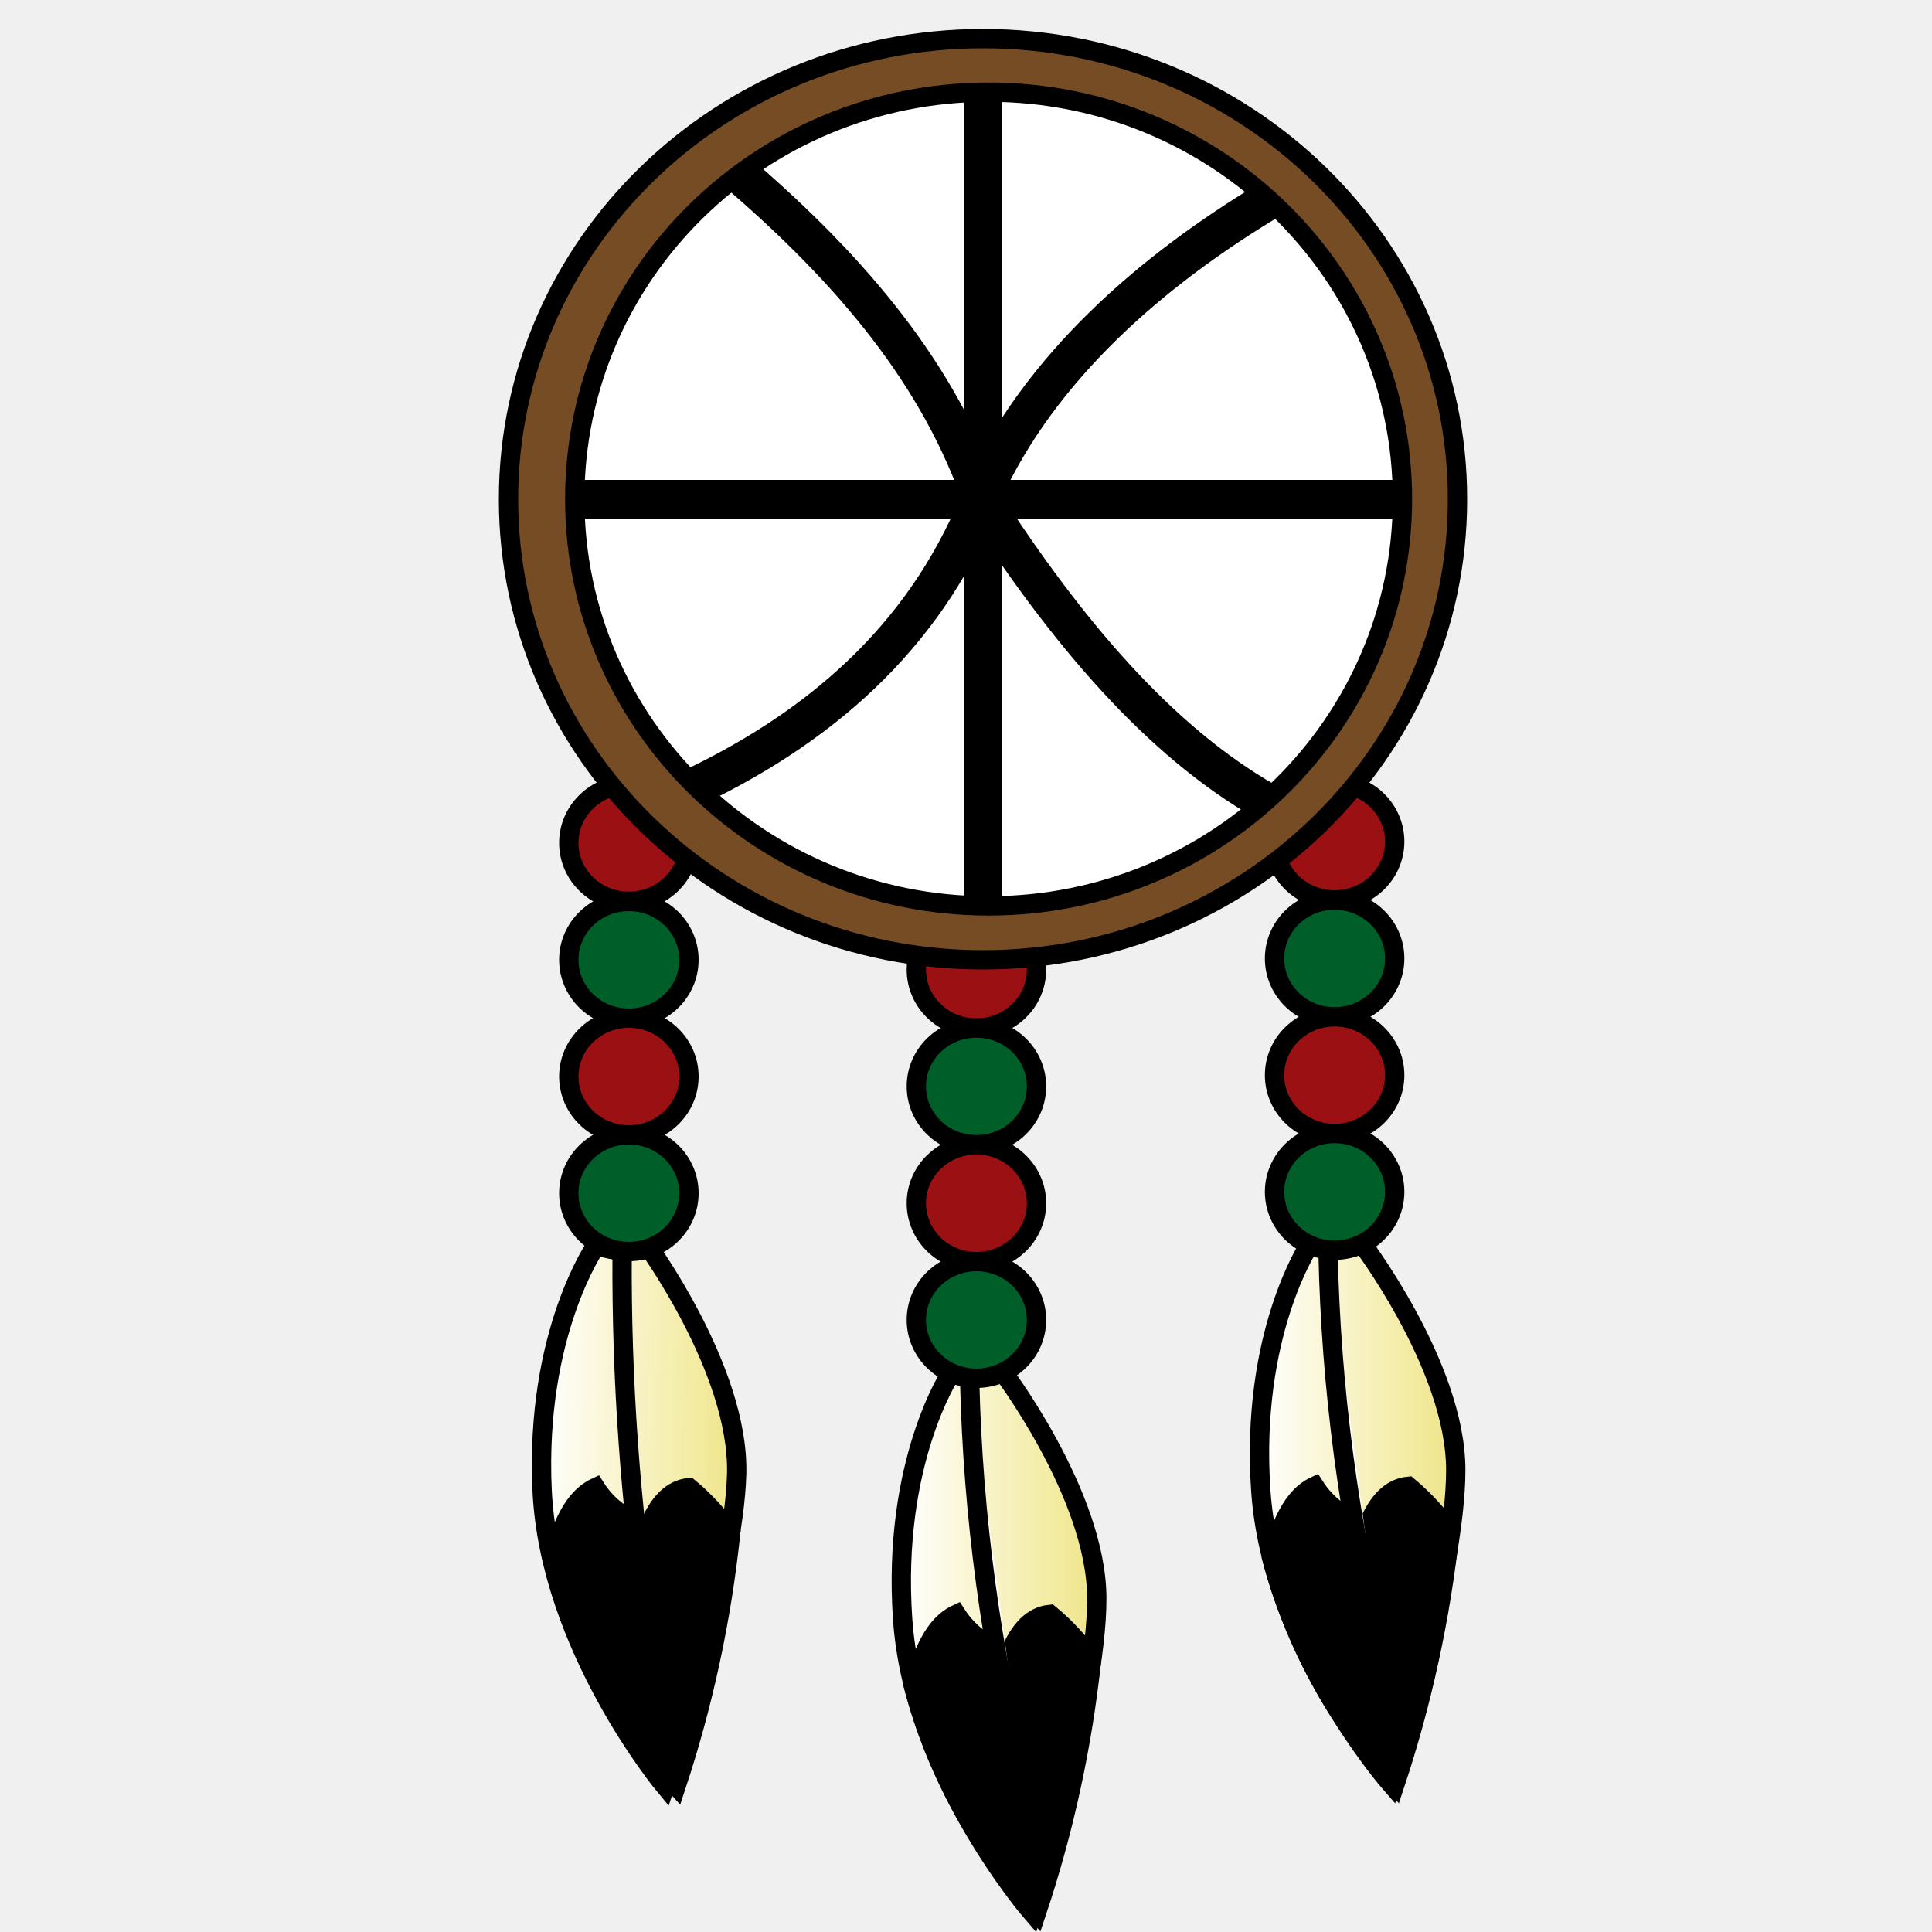
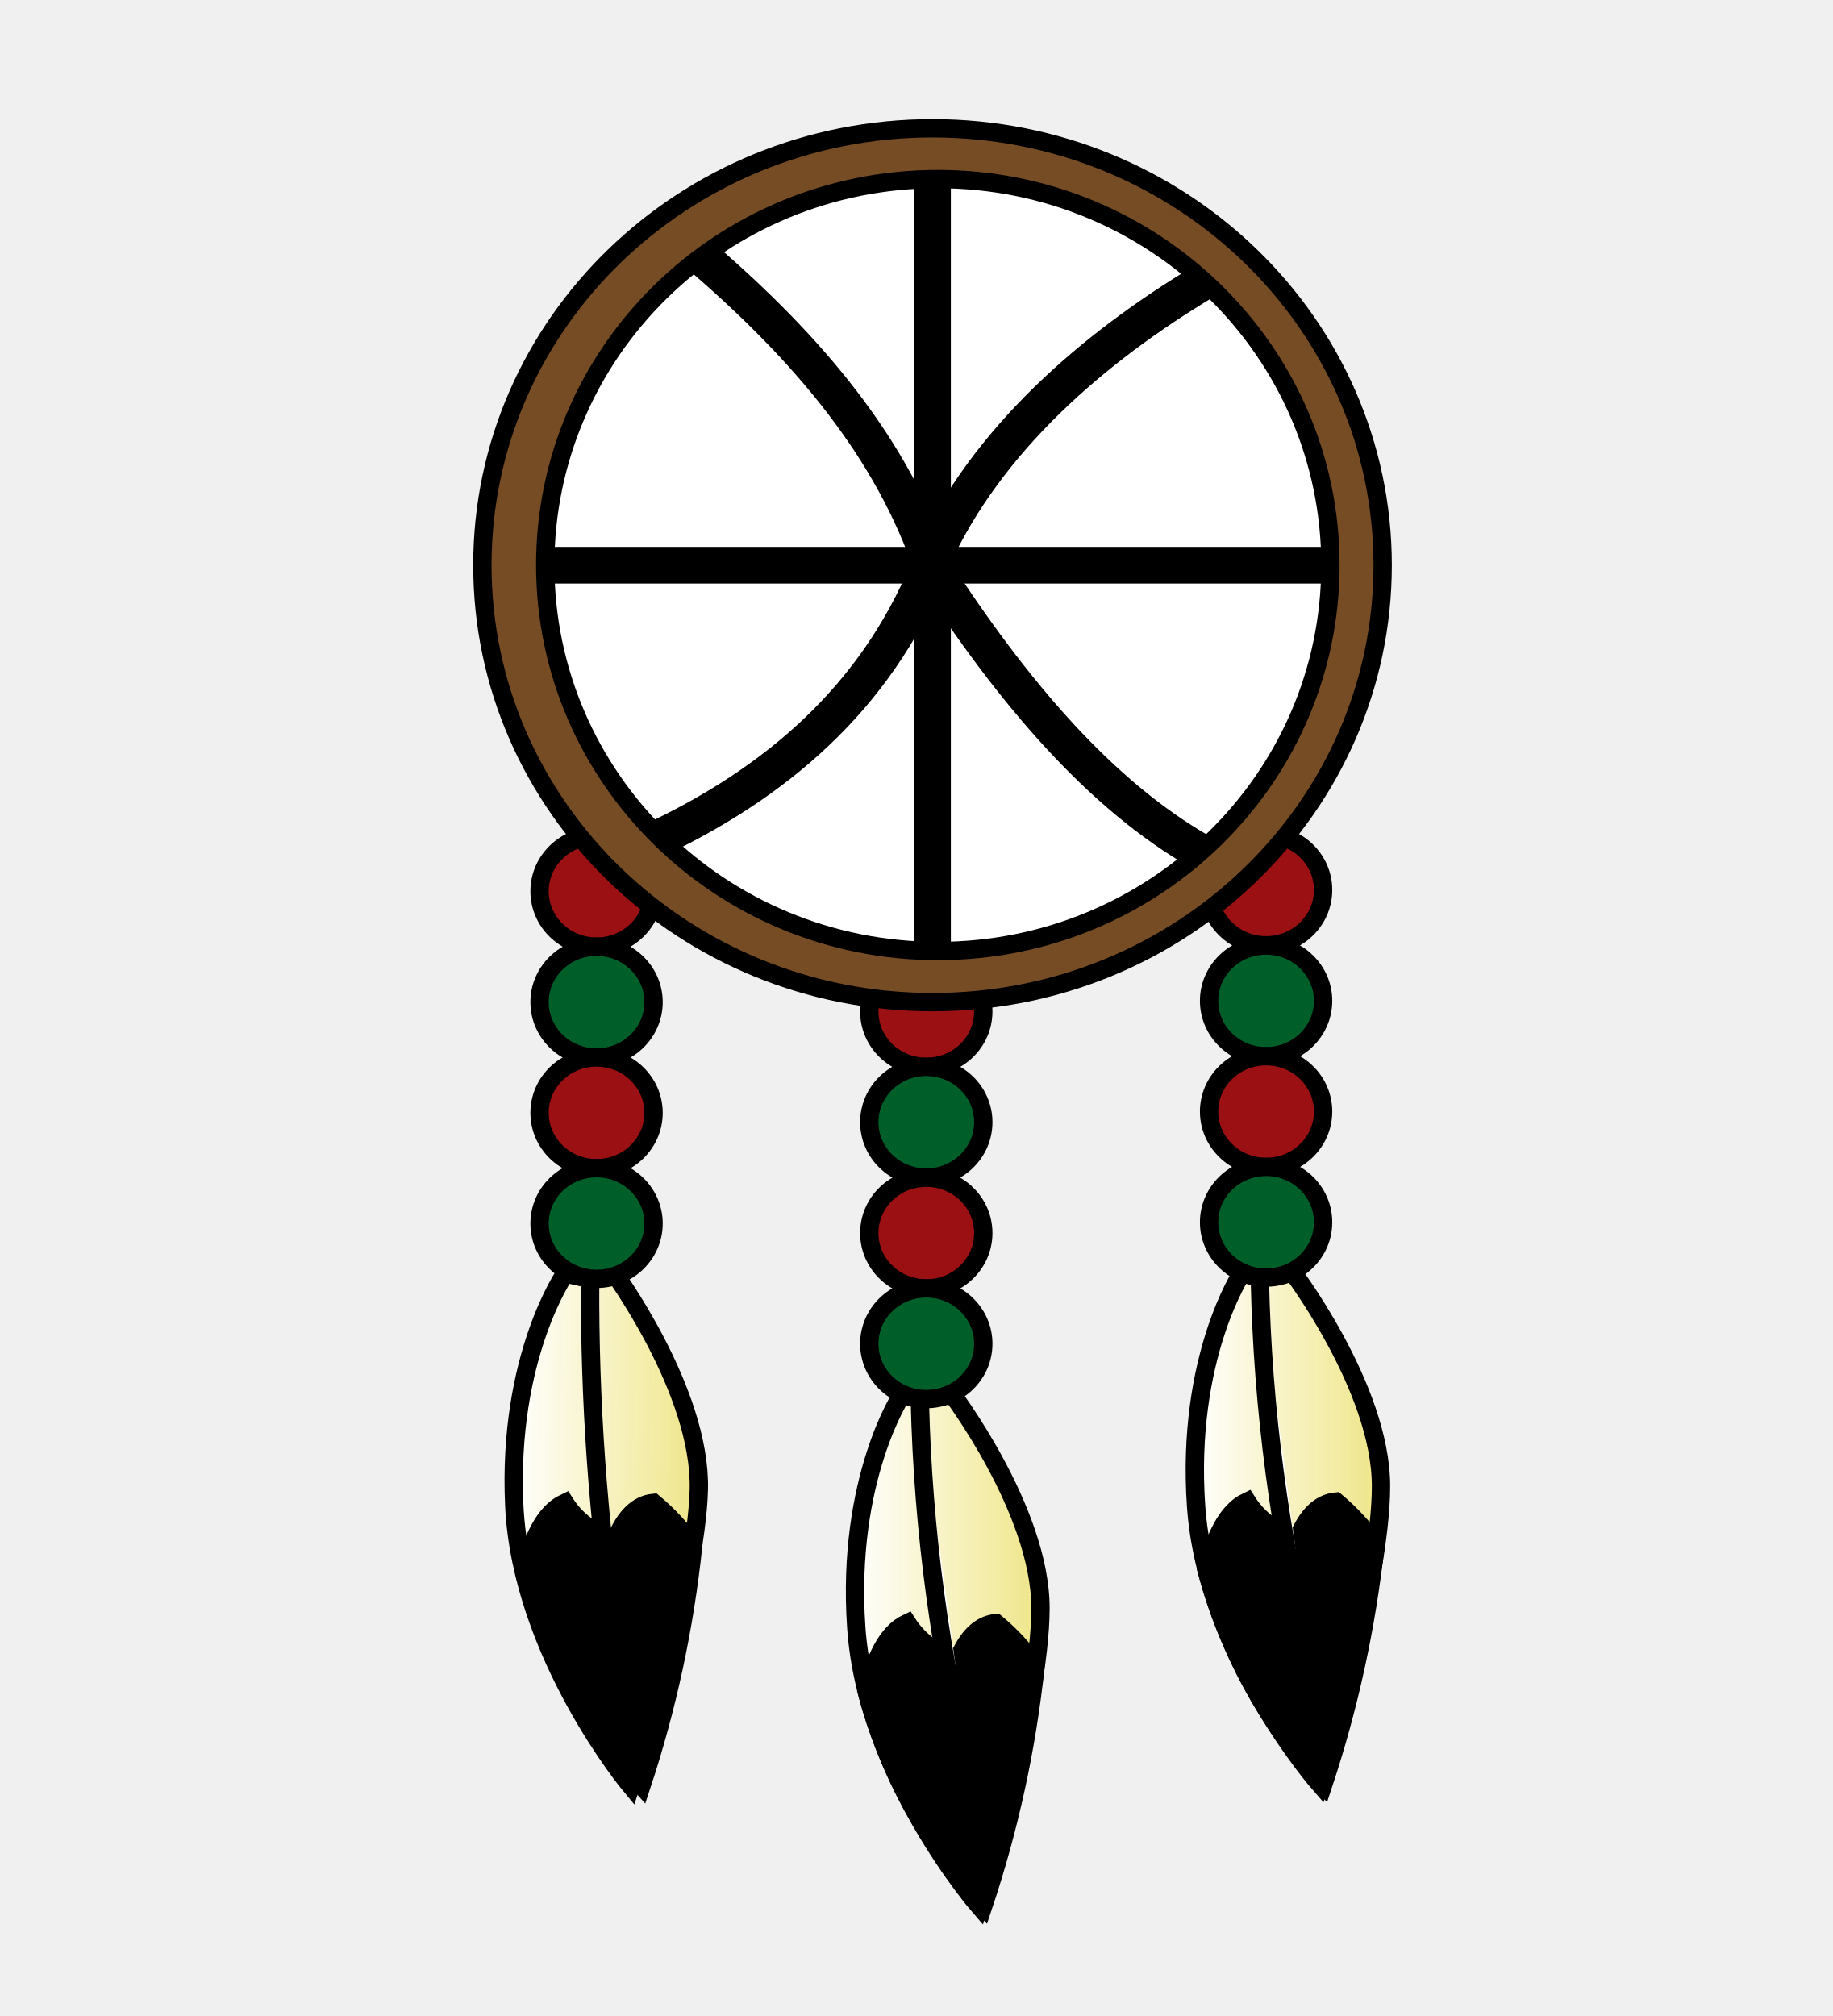
- <svg xmlns="http://www.w3.org/2000/svg" xmlns:xlink="http://www.w3.org/1999/xlink" id="Layer_1" data-name="Layer 1" width="100" height="100" viewBox="0 0 100 100">
+ <svg xmlns="http://www.w3.org/2000/svg" xmlns:xlink="http://www.w3.org/1999/xlink" id="Layer_1" data-name="Layer 1" width="100" height="110" viewBox="0 -5 100 110">
  <defs>
    <linearGradient id="linear-gradient" x1="46.65" y1="84.88" x2="56.77" y2="84.88" gradientUnits="userSpaceOnUse">
      <stop offset="0" stop-color="#fff" />
      <stop offset="1" stop-color="#efe584" stop-opacity="0.96" />
    </linearGradient>
    <linearGradient id="linear-gradient-2" x1="65.19" y1="78.26" x2="75.31" y2="78.26" xlink:href="#linear-gradient" />
    <linearGradient id="linear-gradient-3" x1="33.02" y1="95.9" x2="43.14" y2="95.9" gradientTransform="translate(-2.97 -18.38) rotate(1.24)" xlink:href="#linear-gradient" />
  </defs>
  <g>
    <path d="M49.22,71.08s-3.06,4.59-2.5,12.72S53.42,99,53.42,99s3.35-10.84,3.35-16.25-5-11.92-5-11.92C51.25,71.48,50.29,71.36,49.22,71.08Z" stroke="#000" stroke-miterlimit="10" fill="url(#linear-gradient)" />
    <ellipse cx="50.54" cy="50.19" rx="3.11" ry="3.02" fill="#9b1012" stroke="#000" stroke-miterlimit="10" />
    <ellipse cx="50.54" cy="56.23" rx="3.11" ry="3.02" fill="#005e29" stroke="#000" stroke-miterlimit="10" />
    <ellipse cx="50.54" cy="62.28" rx="3.11" ry="3.02" fill="#9b1012" stroke="#000" stroke-miterlimit="10" />
    <ellipse cx="50.54" cy="68.32" rx="3.11" ry="3.02" fill="#005e29" stroke="#000" stroke-miterlimit="10" />
    <path d="M47.28,87.26c.47-1.7,1.07-3.16,2.22-3.7a4.65,4.65,0,0,0,2.77,2c.49-1.2,1.17-1.91,2.07-2a11.73,11.73,0,0,1,2.16,2.35A61.9,61.9,0,0,1,53.65,99,28.32,28.32,0,0,1,47.28,87.26Z" stroke="#000" stroke-miterlimit="10" />
    <path d="M50.19,71.47A95.63,95.63,0,0,0,53,92.29" fill="#fff" stroke="#000" stroke-miterlimit="10" />
  </g>
  <path d="M67.77,64.45s-3.07,4.6-2.51,12.72S72,92.34,72,92.34s3.35-10.83,3.35-16.25-5-11.92-5-11.92C69.79,64.86,68.83,64.74,67.77,64.45Z" stroke="#000" stroke-miterlimit="10" fill="url(#linear-gradient-2)" />
  <path d="M30.85,64.47S27.68,69,28.06,77.14s6.36,15.31,6.36,15.31S38,81.68,38.13,76.27s-4.76-12-4.76-12C32.87,64.92,31.9,64.78,30.85,64.47Z" stroke="#000" stroke-miterlimit="10" fill="url(#linear-gradient-3)" />
  <ellipse cx="69.08" cy="43.56" rx="3.11" ry="3.02" fill="#9b1012" stroke="#000" stroke-miterlimit="10" />
  <ellipse cx="69.08" cy="49.61" rx="3.11" ry="3.02" fill="#005e29" stroke="#000" stroke-miterlimit="10" />
  <ellipse cx="69.08" cy="55.65" rx="3.11" ry="3.02" fill="#9b1012" stroke="#000" stroke-miterlimit="10" />
  <ellipse cx="69.08" cy="61.69" rx="3.11" ry="3.02" fill="#005e29" stroke="#000" stroke-miterlimit="10" />
  <ellipse cx="32.55" cy="43.63" rx="3.11" ry="3.02" fill="#9b1012" stroke="#000" stroke-miterlimit="10" />
  <ellipse cx="32.55" cy="49.68" rx="3.11" ry="3.02" fill="#005e29" stroke="#000" stroke-miterlimit="10" />
  <ellipse cx="32.55" cy="55.72" rx="3.11" ry="3.02" fill="#9b1012" stroke="#000" stroke-miterlimit="10" />
  <ellipse cx="32.55" cy="61.76" rx="3.11" ry="3.02" fill="#005e29" stroke="#000" stroke-miterlimit="10" />
  <ellipse cx="50.88" cy="25.84" rx="24.56" ry="23.84" fill="#754c24" stroke="#000" stroke-miterlimit="10" />
  <ellipse cx="51.17" cy="25.83" rx="21.42" ry="21.06" fill="#fff" stroke="#000" stroke-miterlimit="10" />
  <line x1="50.88" y1="4.77" x2="50.88" y2="46.9" fill="none" stroke="#000" stroke-miterlimit="10" stroke-width="2" />
  <line x1="72.59" y1="25.84" x2="29.76" y2="25.84" fill="none" stroke="#000" stroke-miterlimit="10" stroke-width="2" />
  <path d="M65.74,10.32C59.61,14,53.83,19,50.88,25.48,48.18,32.48,43,37.33,36,40.7" fill="none" stroke="#000" stroke-miterlimit="10" stroke-width="2" />
  <path d="M38.26,9C44.07,14,48.67,19.42,50.88,26c4.38,6.77,9.13,12.35,14.63,15.5" fill="none" stroke="#000" stroke-miterlimit="10" stroke-width="2" />
  <path d="M65.82,80.63c.47-1.7,1.08-3.16,2.22-3.7a4.61,4.61,0,0,0,2.77,2c.5-1.2,1.17-1.91,2.08-2a12.34,12.34,0,0,1,2.16,2.35A63.17,63.17,0,0,1,72.2,92.37,28.22,28.22,0,0,1,65.82,80.63Z" stroke="#000" stroke-miterlimit="10" />
  <path d="M28.6,80.7c.46-1.7,1.07-3.16,2.22-3.7a4.59,4.59,0,0,0,2.77,2c.49-1.2,1.17-1.91,2.07-2a12,12,0,0,1,2.16,2.35A62.53,62.53,0,0,1,35,92.44,28.09,28.09,0,0,1,28.6,80.7Z" stroke="#000" stroke-miterlimit="10" />
  <path d="M68.74,64.84A95.46,95.46,0,0,0,71.5,85.66" fill="#fff" stroke="#000" stroke-miterlimit="10" />
  <path d="M32.2,64.91a126.69,126.69,0,0,0,1.39,19.47" fill="#fff" stroke="#000" stroke-miterlimit="10" />
</svg>
